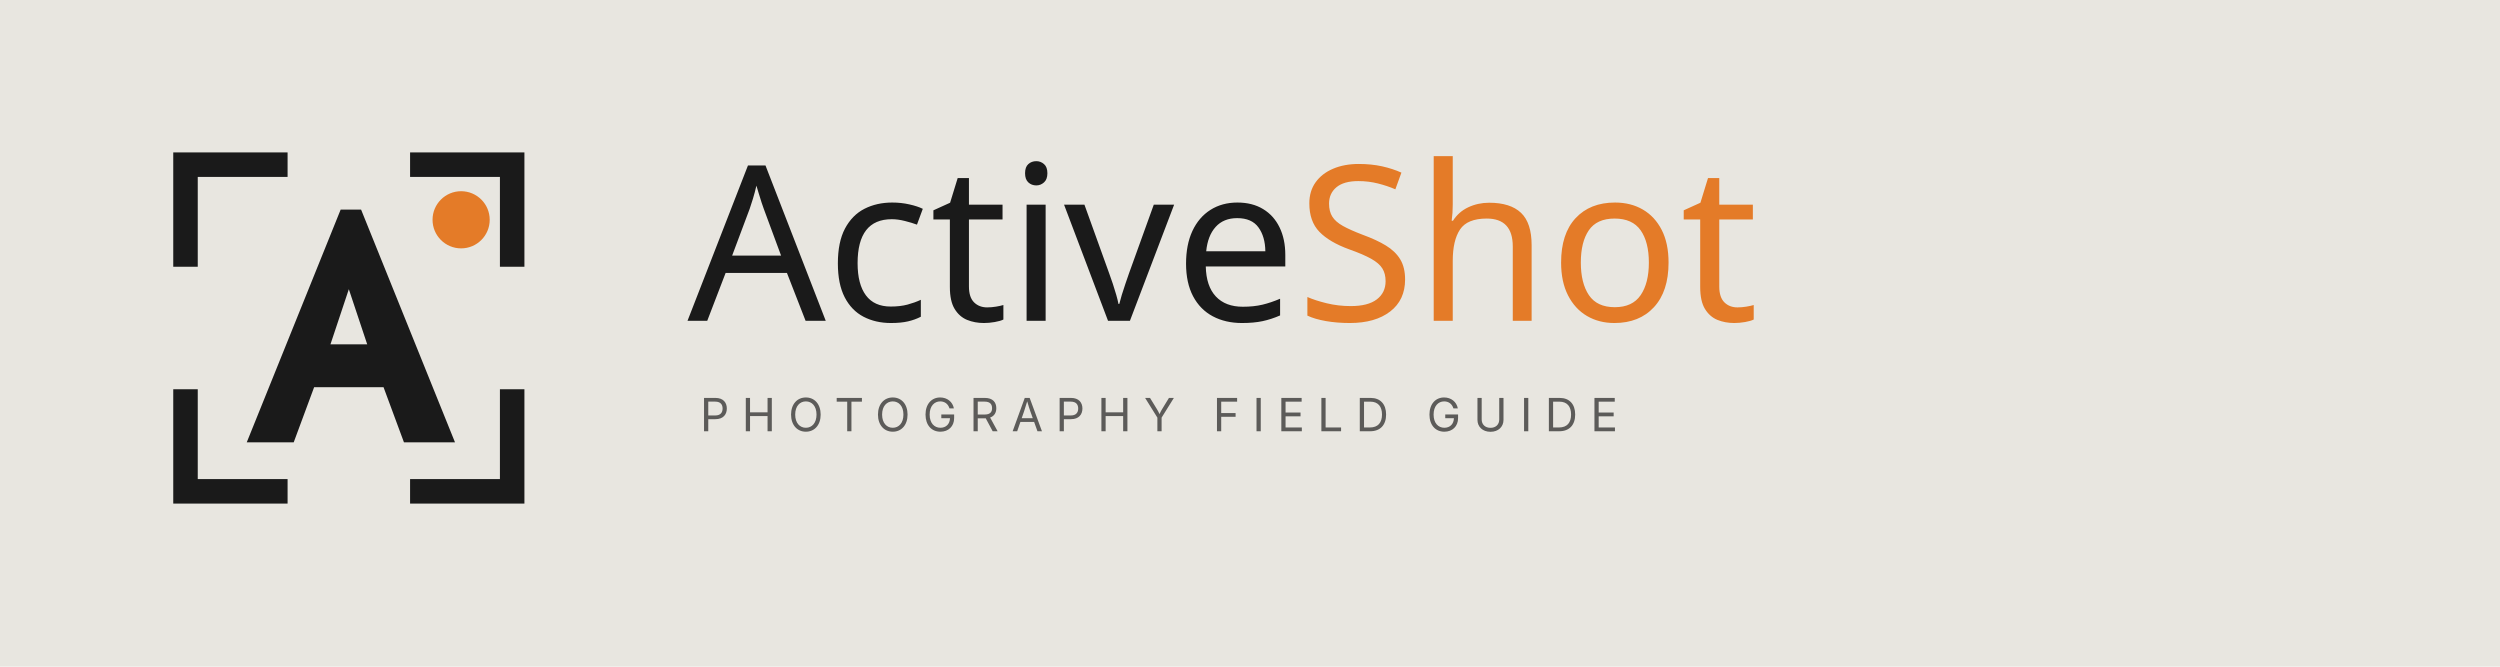
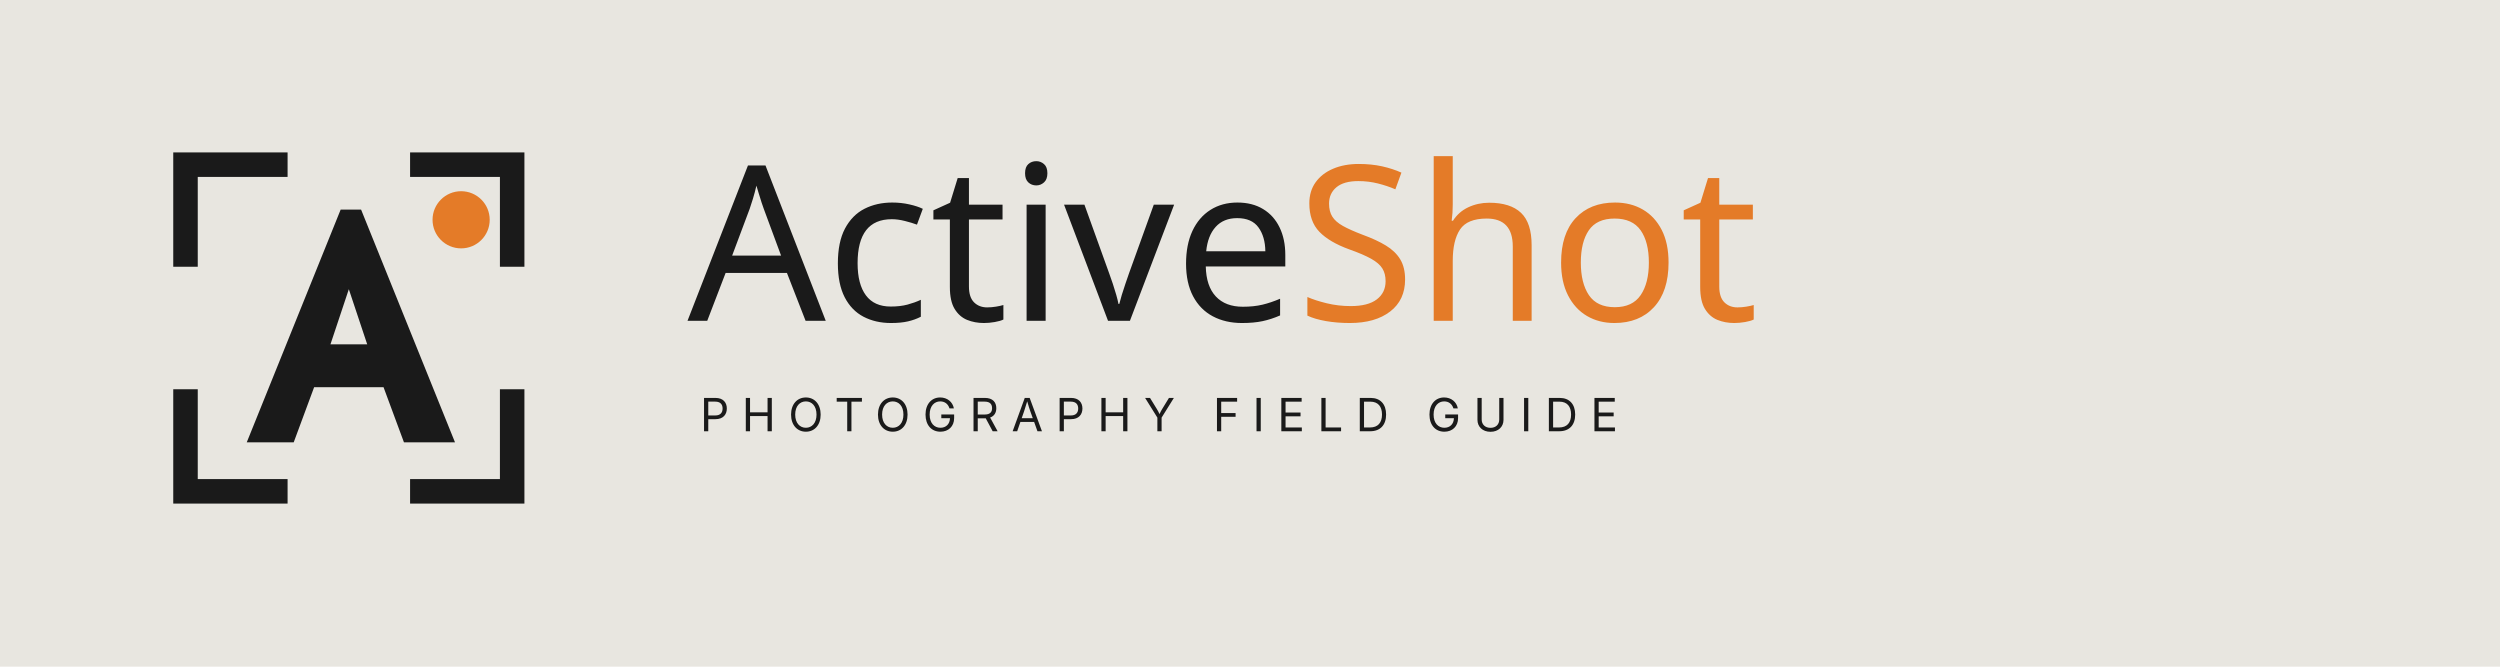
<svg xmlns="http://www.w3.org/2000/svg" width="1200" height="320" viewBox="0 0 1200 320" role="img" aria-label="ActiveShot logo">
  <style>@font-face{font-family:'Alfa Slab One';src:url('../../fonts/AlfaSlabOne-Regular.ttf')}@font-face{font-family:'Inter';src:url('../../fonts/Inter-Variable.ttf')}</style>
  <rect width="100%" height="100%" fill="#E8E6E0" />
  <g transform="translate(42 32) scale(.98)">
    <g fill="none" stroke="#1A1A1A" stroke-width="12" stroke-linecap="square">
      <path d="M48 92V48h44" />
      <path d="M164 48h44v44" />
      <path d="M208 164v44h-44" />
      <path d="M92 208H48v-44" />
    </g>
    <path d="M78 184 124 70h10l46 114h-25l-10-27h-34l-10 27H78Zm41-48h18l-9-27-9 27Z" fill="#1A1A1A" />
    <circle cx="183" cy="75" r="14" fill="#E47B28" />
  </g>
  <text x="330" y="154" fill="#1A1A1A" font-family="Alfa Slab One" font-size="104">Active<tspan fill="#E47B28">Shot</tspan>
  </text>
-   <text x="336" y="207" fill="#1A1A1A" opacity=".68" font-family="Inter" font-size="22" letter-spacing="6">PHOTOGRAPHY FIELD GUIDE</text>
+   <text x="336" y="207" fill="#1A1A1A" font-family="Inter" font-size="22" letter-spacing="6">PHOTOGRAPHY FIELD GUIDE</text>
</svg>
